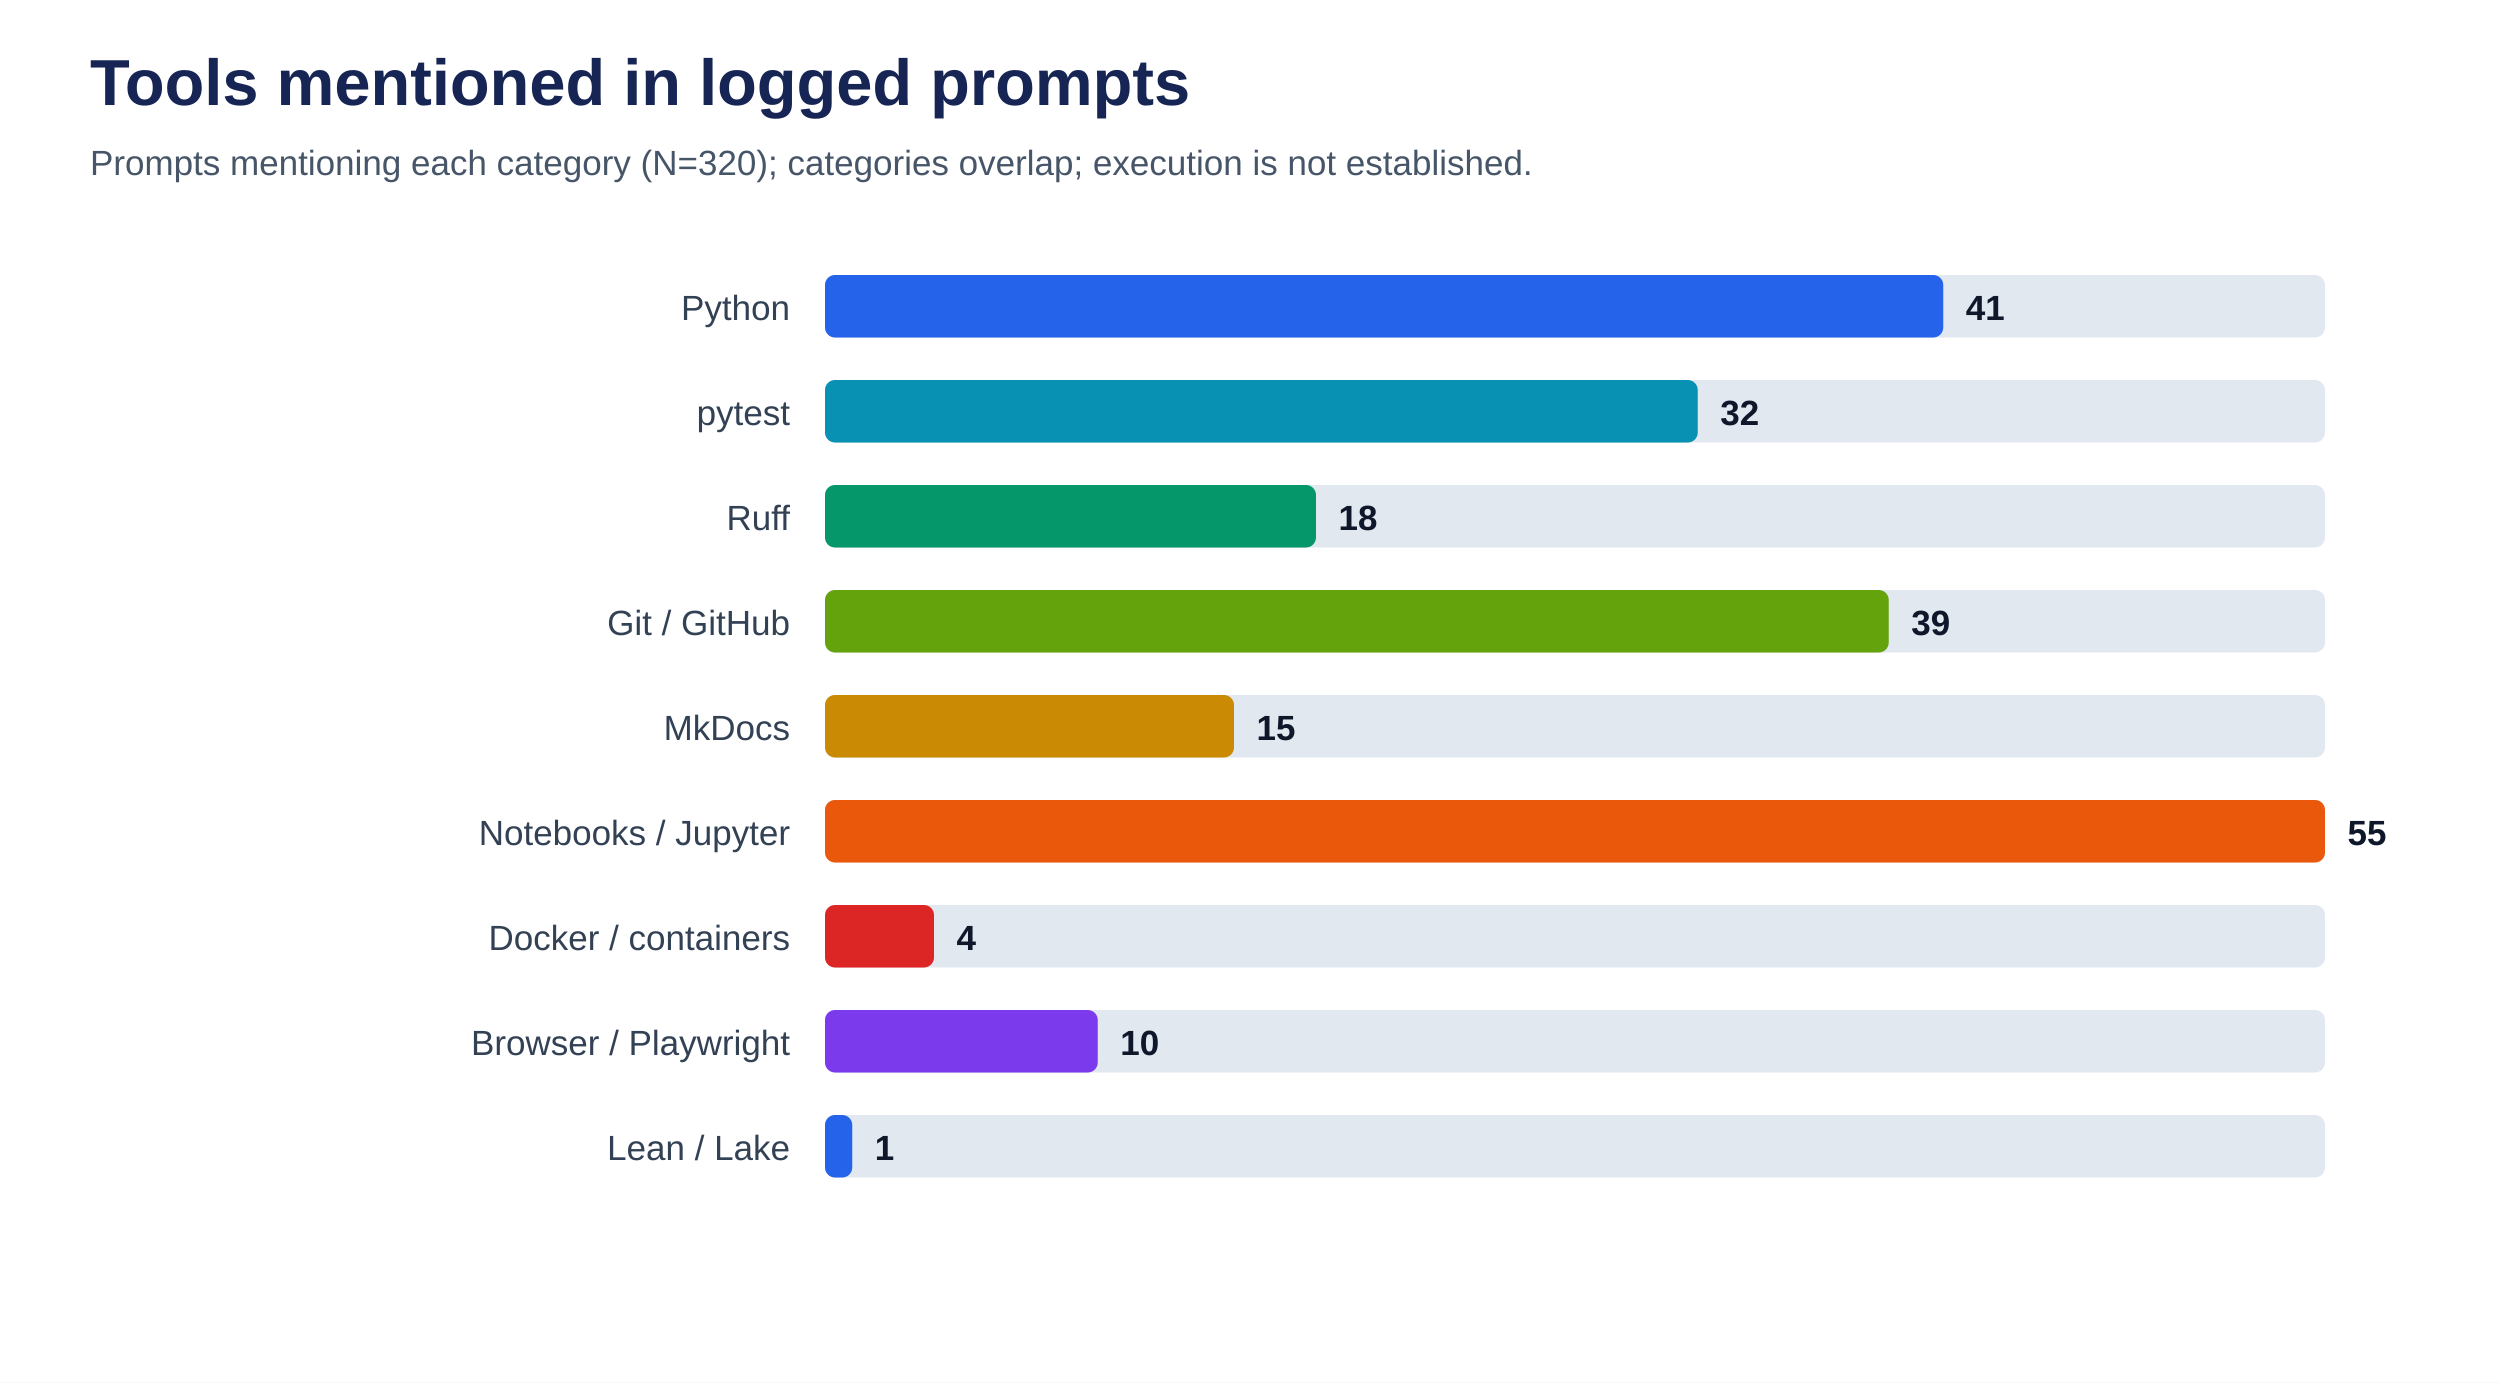
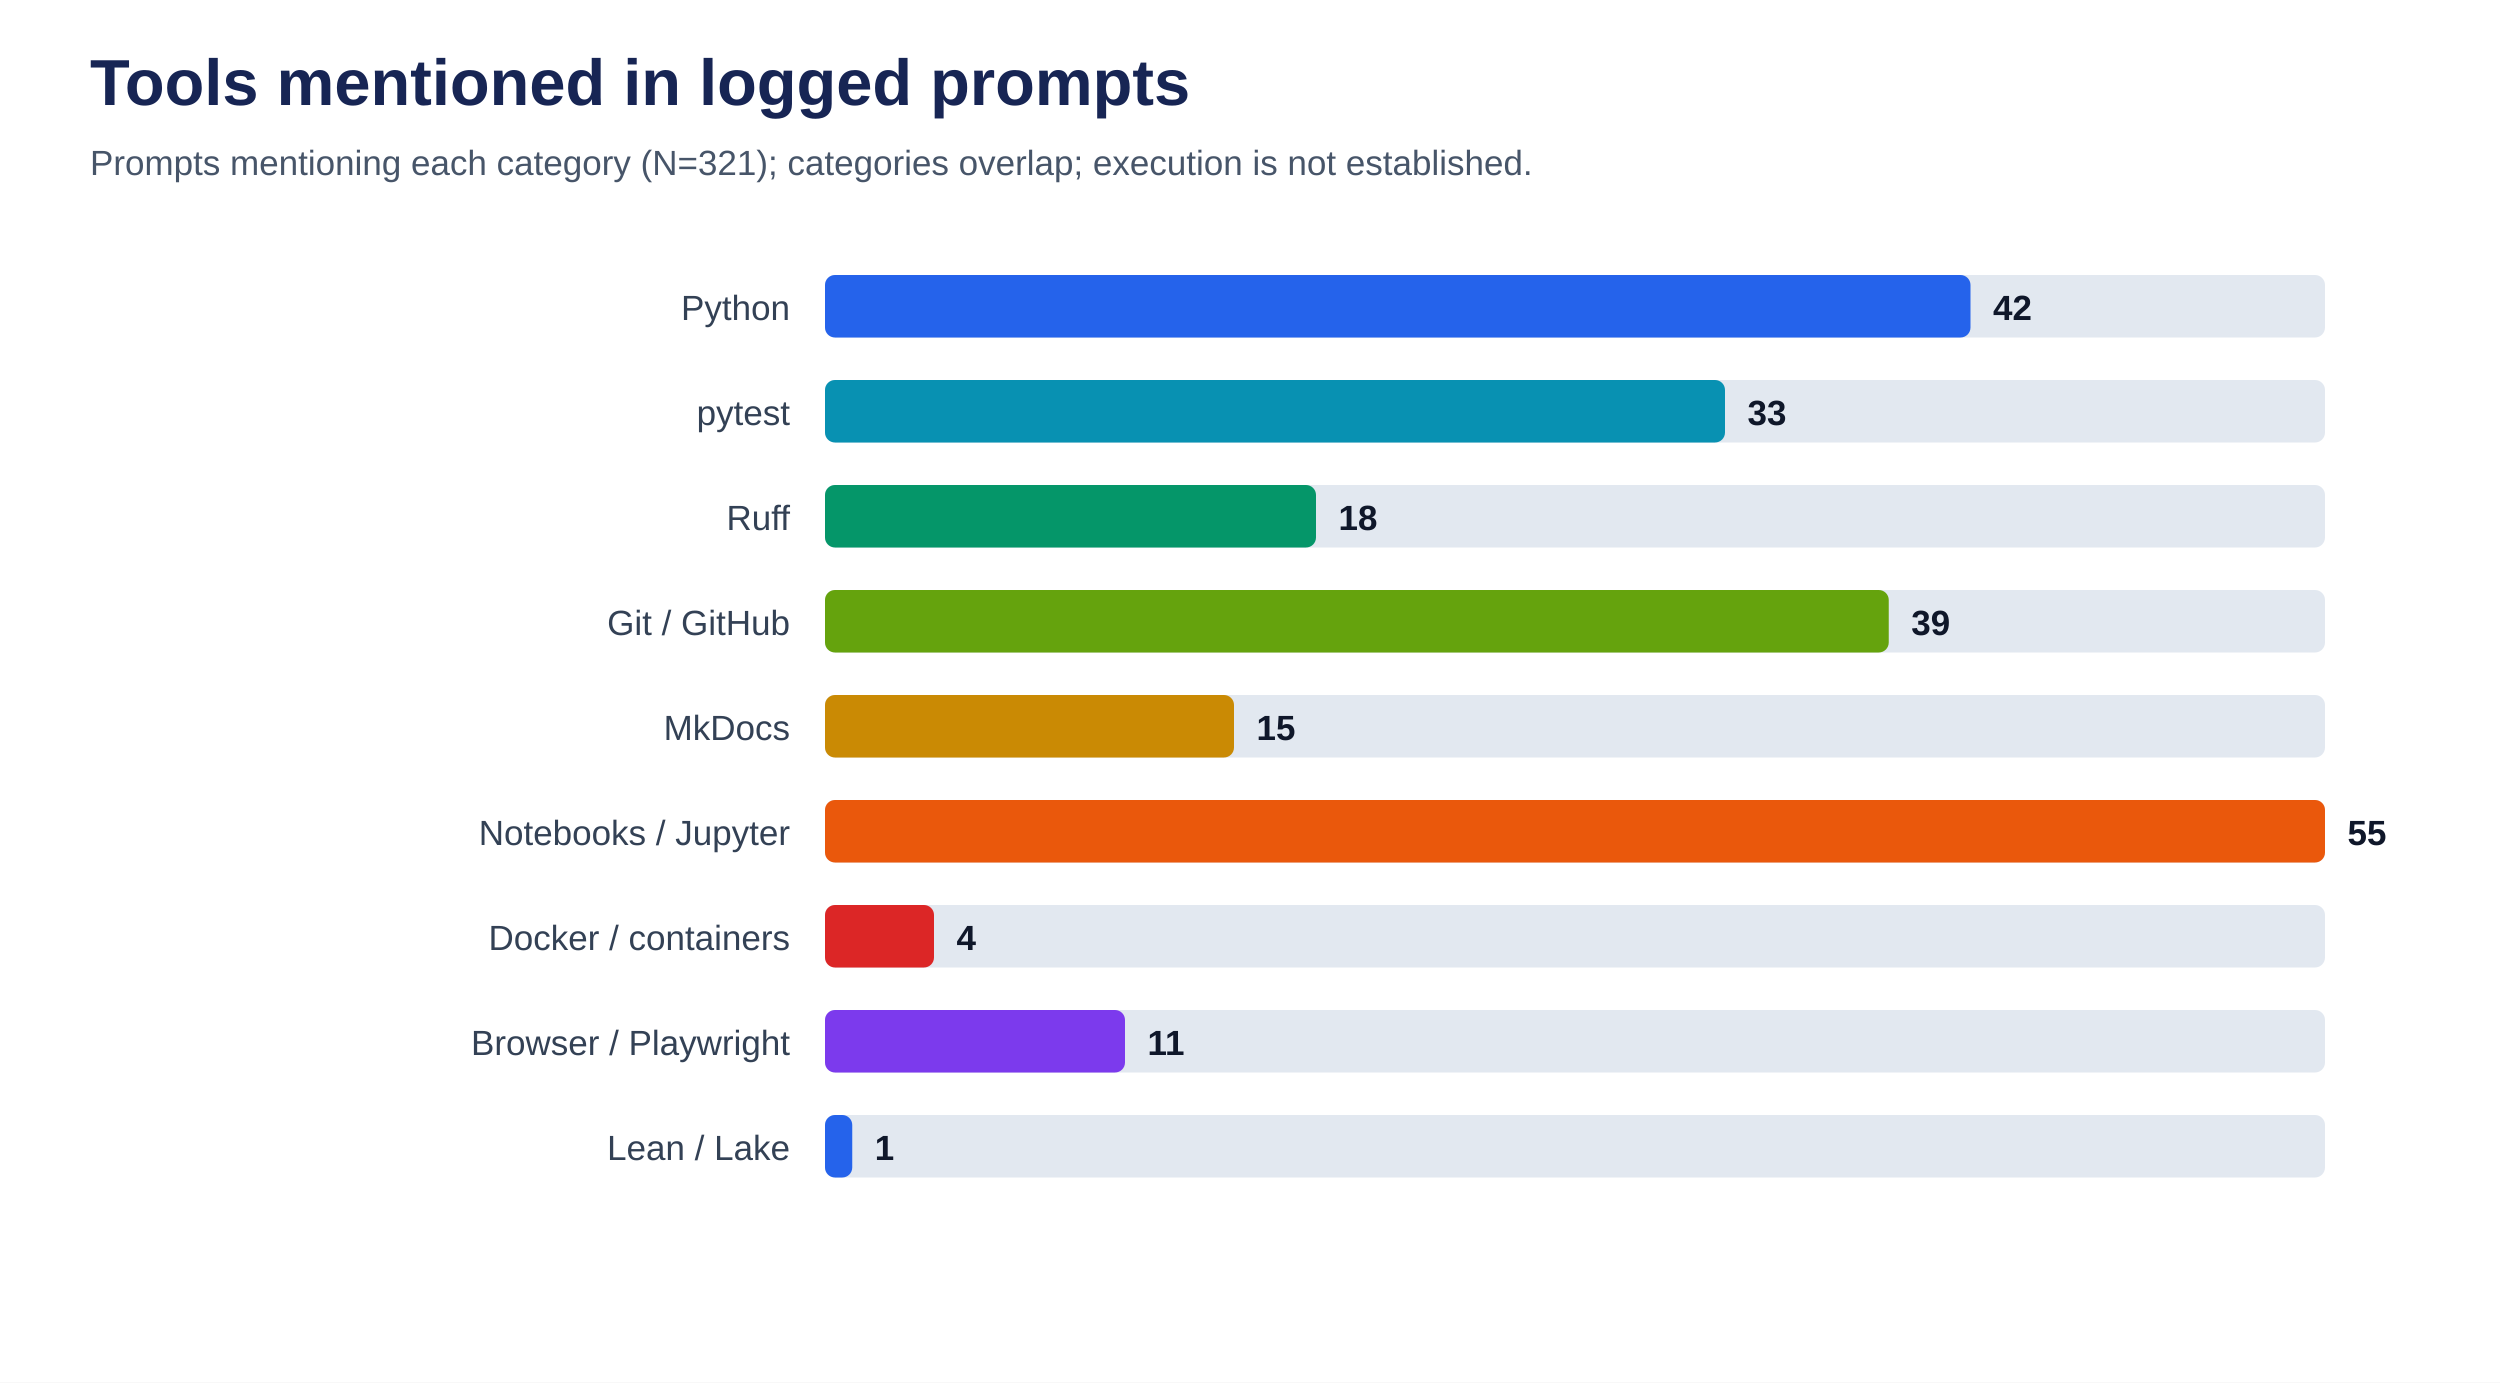
<svg xmlns="http://www.w3.org/2000/svg" viewBox="0 0 1000 553" role="img" aria-labelledby="title desc">
  <rect width="100%" height="100%" fill="#ffffff" />
  <text x="36" y="42" font-family="Arial, sans-serif" font-size="26" font-weight="700" fill="#172554">Tools mentioned in logged prompts</text>
-   <text x="36" y="70" font-family="Arial, sans-serif" font-size="14" fill="#475569">Prompts mentioning each category (N=320); categories overlap; execution is not established.</text>
+   <text x="36" y="70" font-family="Arial, sans-serif" font-size="14" fill="#475569">Prompts mentioning each category (N=321); categories overlap; execution is not established.</text>
  <text x="316" y="128" text-anchor="end" font-family="Arial, sans-serif" font-size="14" fill="#334155">Python</text>
  <rect x="330" y="110" width="600" height="25" rx="4" fill="#e2e8f0" />
-   <rect x="330" y="110" width="447.3" height="25" rx="4" fill="#2563eb" />
-   <text x="786.3" y="128" font-family="Arial, sans-serif" font-size="14" font-weight="700" fill="#0f172a">41</text>
+   <rect x="330" y="110" width="458.2" height="25" rx="4" fill="#2563eb" />
+   <text x="797.2" y="128" font-family="Arial, sans-serif" font-size="14" font-weight="700" fill="#0f172a">42</text>
  <text x="316" y="170" text-anchor="end" font-family="Arial, sans-serif" font-size="14" fill="#334155">pytest</text>
  <rect x="330" y="152" width="600" height="25" rx="4" fill="#e2e8f0" />
-   <rect x="330" y="152" width="349.1" height="25" rx="4" fill="#0891b2" />
-   <text x="688.1" y="170" font-family="Arial, sans-serif" font-size="14" font-weight="700" fill="#0f172a">32</text>
+   <rect x="330" y="152" width="360.0" height="25" rx="4" fill="#0891b2" />
+   <text x="699.0" y="170" font-family="Arial, sans-serif" font-size="14" font-weight="700" fill="#0f172a">33</text>
  <text x="316" y="212" text-anchor="end" font-family="Arial, sans-serif" font-size="14" fill="#334155">Ruff</text>
  <rect x="330" y="194" width="600" height="25" rx="4" fill="#e2e8f0" />
  <rect x="330" y="194" width="196.4" height="25" rx="4" fill="#059669" />
  <text x="535.4" y="212" font-family="Arial, sans-serif" font-size="14" font-weight="700" fill="#0f172a">18</text>
  <text x="316" y="254" text-anchor="end" font-family="Arial, sans-serif" font-size="14" fill="#334155">Git / GitHub</text>
  <rect x="330" y="236" width="600" height="25" rx="4" fill="#e2e8f0" />
  <rect x="330" y="236" width="425.5" height="25" rx="4" fill="#65a30d" />
  <text x="764.5" y="254" font-family="Arial, sans-serif" font-size="14" font-weight="700" fill="#0f172a">39</text>
  <text x="316" y="296" text-anchor="end" font-family="Arial, sans-serif" font-size="14" fill="#334155">MkDocs</text>
  <rect x="330" y="278" width="600" height="25" rx="4" fill="#e2e8f0" />
  <rect x="330" y="278" width="163.6" height="25" rx="4" fill="#ca8a04" />
  <text x="502.6" y="296" font-family="Arial, sans-serif" font-size="14" font-weight="700" fill="#0f172a">15</text>
  <text x="316" y="338" text-anchor="end" font-family="Arial, sans-serif" font-size="14" fill="#334155">Notebooks / Jupyter</text>
  <rect x="330" y="320" width="600" height="25" rx="4" fill="#e2e8f0" />
  <rect x="330" y="320" width="600.0" height="25" rx="4" fill="#ea580c" />
  <text x="939.0" y="338" font-family="Arial, sans-serif" font-size="14" font-weight="700" fill="#0f172a">55</text>
  <text x="316" y="380" text-anchor="end" font-family="Arial, sans-serif" font-size="14" fill="#334155">Docker / containers</text>
  <rect x="330" y="362" width="600" height="25" rx="4" fill="#e2e8f0" />
  <rect x="330" y="362" width="43.6" height="25" rx="4" fill="#dc2626" />
  <text x="382.6" y="380" font-family="Arial, sans-serif" font-size="14" font-weight="700" fill="#0f172a">4</text>
  <text x="316" y="422" text-anchor="end" font-family="Arial, sans-serif" font-size="14" fill="#334155">Browser / Playwright</text>
  <rect x="330" y="404" width="600" height="25" rx="4" fill="#e2e8f0" />
-   <rect x="330" y="404" width="109.1" height="25" rx="4" fill="#7c3aed" />
-   <text x="448.1" y="422" font-family="Arial, sans-serif" font-size="14" font-weight="700" fill="#0f172a">10</text>
+   <rect x="330" y="404" width="120.0" height="25" rx="4" fill="#7c3aed" />
+   <text x="459.0" y="422" font-family="Arial, sans-serif" font-size="14" font-weight="700" fill="#0f172a">11</text>
  <text x="316" y="464" text-anchor="end" font-family="Arial, sans-serif" font-size="14" fill="#334155">Lean / Lake</text>
  <rect x="330" y="446" width="600" height="25" rx="4" fill="#e2e8f0" />
  <rect x="330" y="446" width="10.9" height="25" rx="4" fill="#2563eb" />
  <text x="349.9" y="464" font-family="Arial, sans-serif" font-size="14" font-weight="700" fill="#0f172a">1</text>
</svg>
